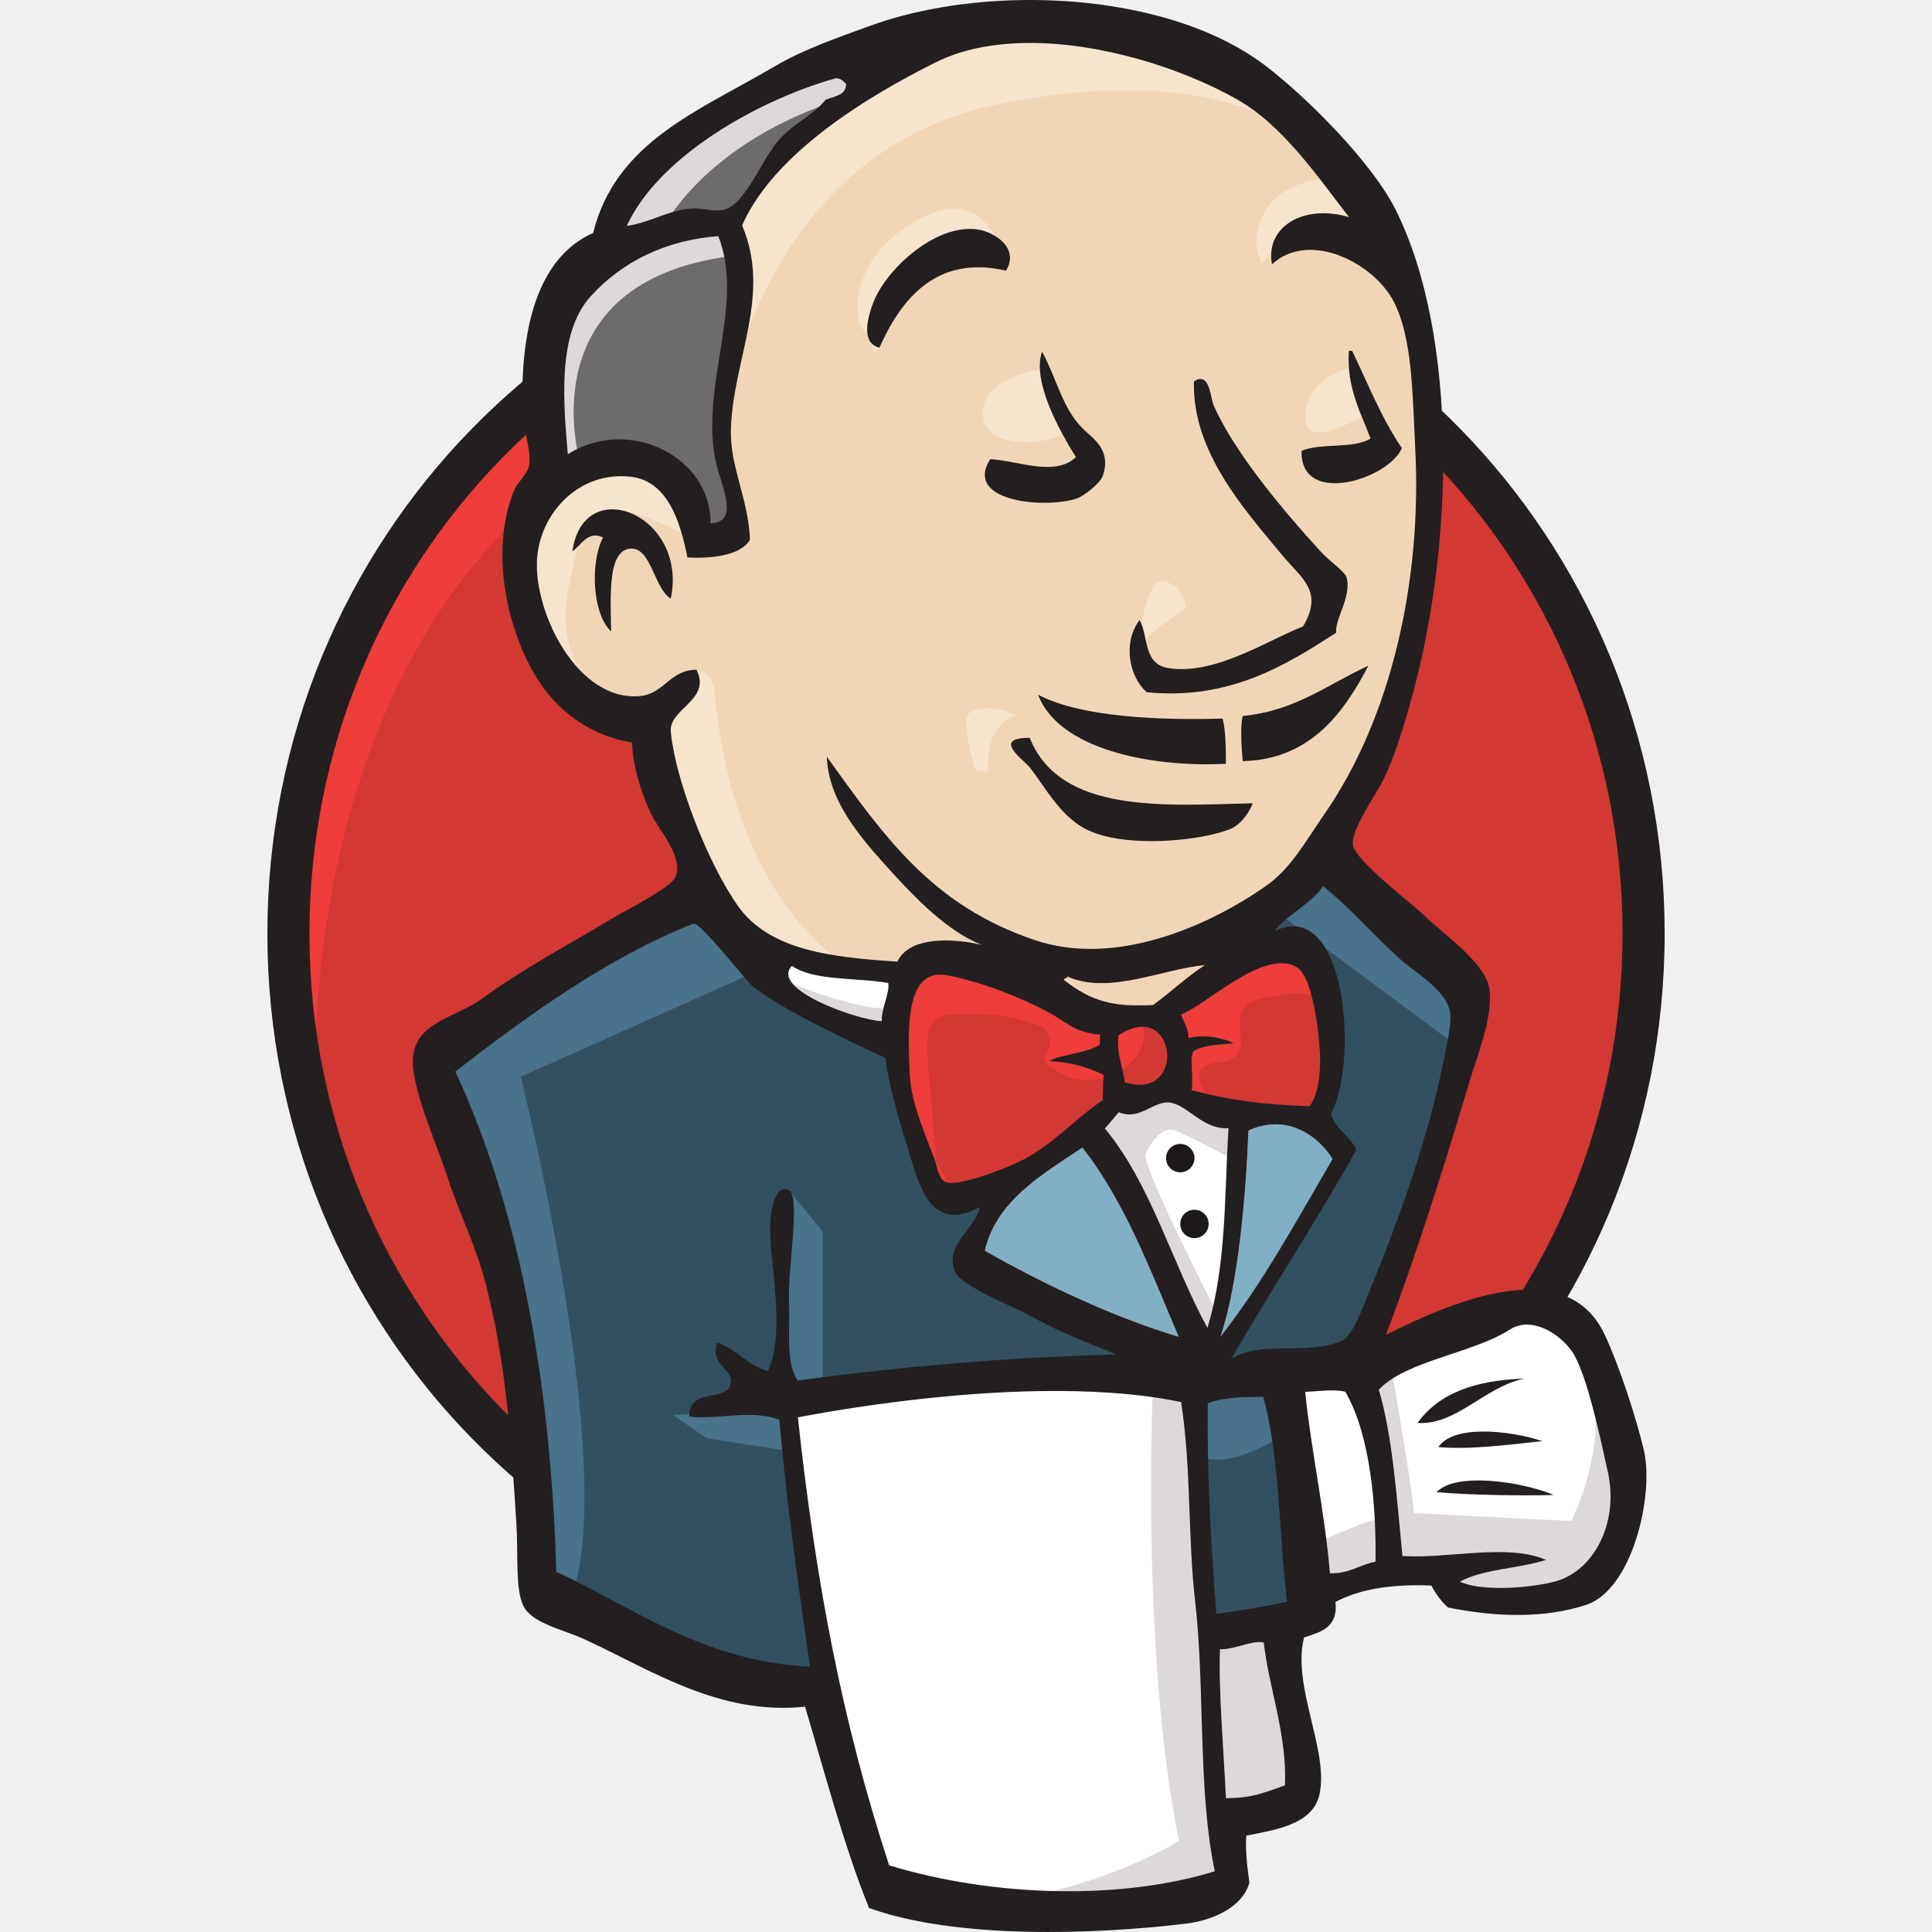
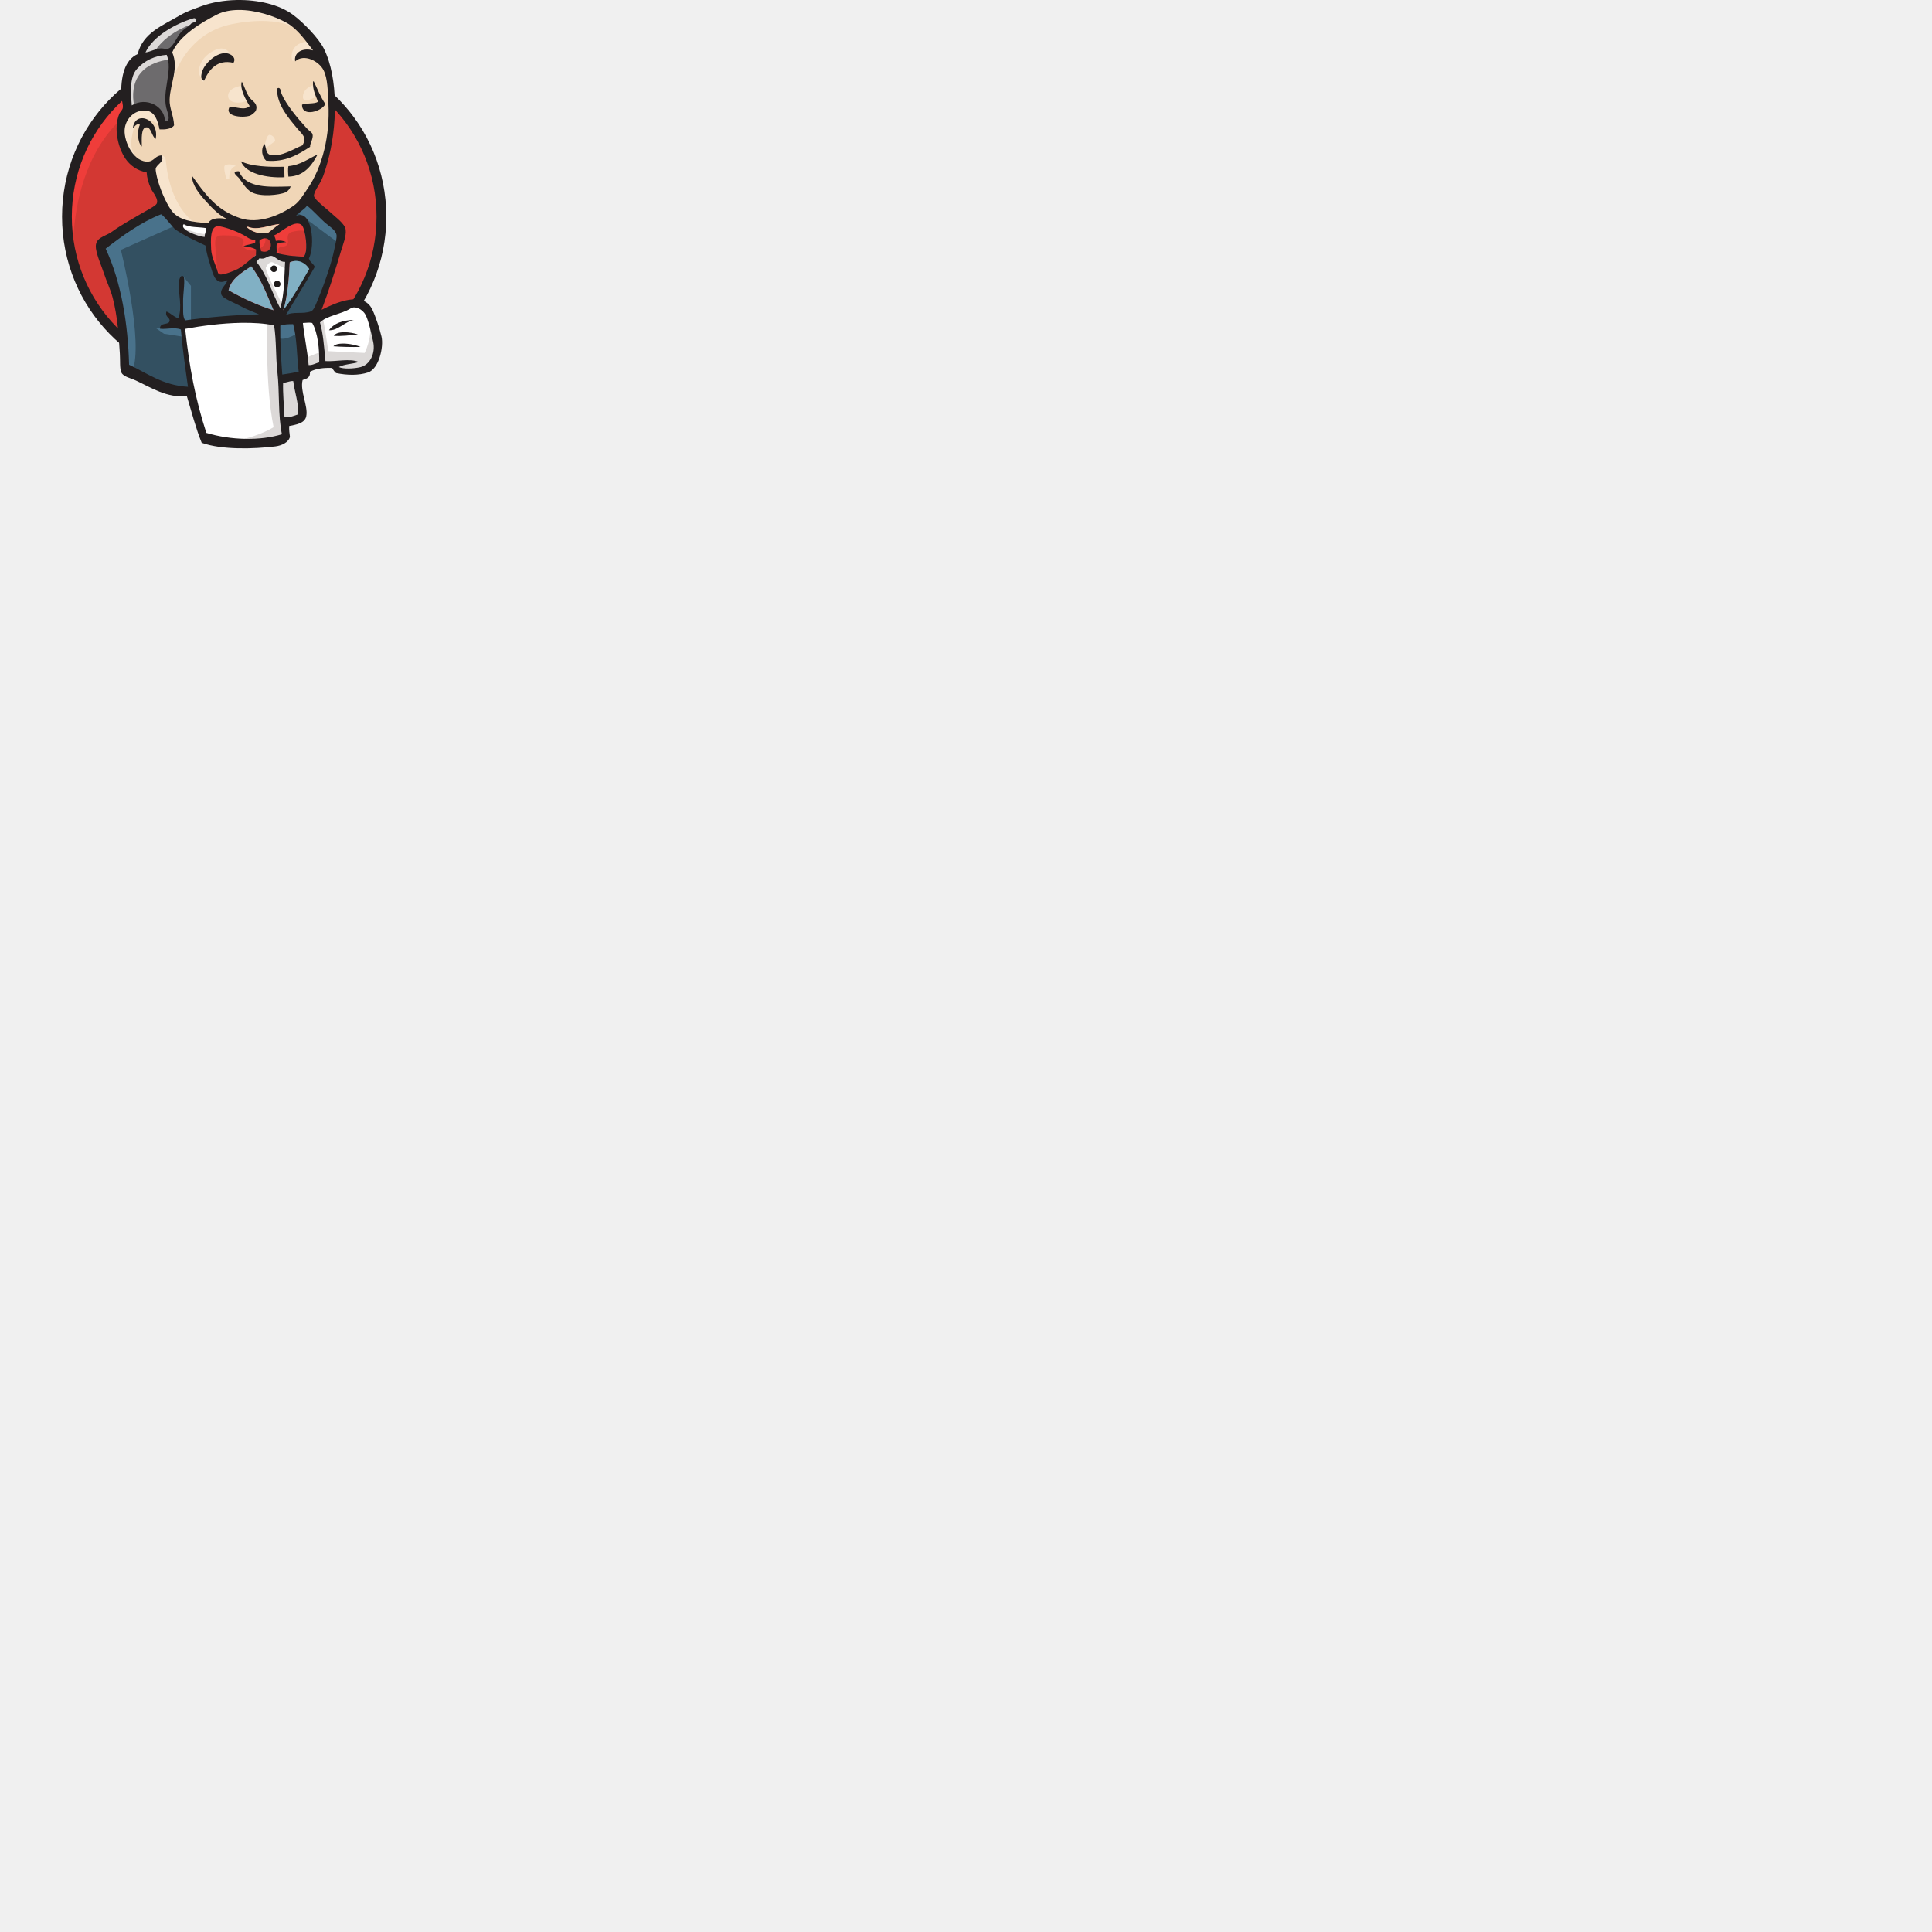
<svg xmlns="http://www.w3.org/2000/svg" viewBox="0 0 24 24" role="img" aria-label="Jenkins" data-devicon="1">
-   <g transform="translate(0 0) scale(0.1875)">
+   <g transform="translate(0 0) scale(0.043513)">
    <path fill="#d33833" d="M108.893 61.68c0 25.36-20.099 45.918-44.892 45.918-24.794 0-44.893-20.558-44.893-45.918s20.1-45.92 44.893-45.92 44.892 20.56 44.892 45.92" />
    <path fill="#ef3d3a" d="M20.938 73.052S17.688 25.167 61.81 23.8l-3.078-5.13-23.943 8.037-6.84 7.867-5.986 11.459-3.42 13.339 1.025 8.893" />
    <path fill="#231f20" d="M33.253 30.355c-7.876 8.06-12.75 19.186-12.75 31.496 0 12.307 4.874 23.436 12.75 31.494 7.88 8.057 18.74 13.03 30.747 13.03 12.007 0 22.867-4.973 30.747-13.03 7.876-8.058 12.751-19.187 12.751-31.494 0-12.31-4.875-23.437-12.751-31.496C86.867 22.3 76.007 17.327 64 17.326c-12.006.001-22.867 4.973-30.747 13.03zM31.26 95.294c-8.37-8.561-13.546-20.392-13.546-33.443 0-13.053 5.176-24.883 13.546-33.444 8.37-8.563 19.954-13.87 32.74-13.869 12.788-.002 24.374 5.306 32.741 13.869 8.372 8.561 13.548 20.392 13.547 33.444 0 13.05-5.175 24.882-13.547 33.443-8.367 8.562-19.953 13.87-32.74 13.87-12.787 0-24.372-5.308-32.74-13.87" />
    <path fill="#f0d6b7" d="m82.898 61.934-6.841 1.026-9.235 1.026-5.986.171-5.815-.17-4.446-1.369-3.934-4.275-3.078-8.722-.684-1.881-4.105-1.368-2.394-3.934-1.71-5.644 1.881-4.96 4.446-1.538 3.592 1.71 1.71 3.762 2.053-.342.683-.855-.683-3.933-.172-4.96 1.026-6.84-.04-3.908 3.119-4.985 5.472-3.934 9.578-4.104 10.603 1.539 9.235 6.67 4.276 6.84 2.736 4.96.684 12.313-2.053 10.604-3.762 9.405-3.591 4.96" />
    <path fill="#335061" d="m88.027 56.975-4.103 4.105v15.904l-3.58 14.66-1.721.047 1.367 16.418 6.498-.855L84.95 91.52l-2.902.079 7.863-.422s3.932-9.919 3.932-10.432c0-.513 3.422-14.365 3.422-14.365l-7.698-8.037-1.539-1.37zm-41.215 2.564-4.275 1.711-13.682 9.406.856 2.737 3.934 11.628 1.709 19.327 1.197 2.05 17.101 5.817 1.028-1.2-2.053-14.365v-4.103l24.455-1.027 1.88-1.026-14.876-7.012 2.736-5.3-3.933 1.367-1.54-1.881-2.052-8.893-1.711-.513-3.762-1.198-3.25-2.906-3.761-4.619z" />
    <path fill="#6d6b6d" d="m36.551 31.835 4.446-1.54 3.592 1.711 1.71 3.762 2.053-.342.513-2.052-1.026-3.933 1.026-9.407-.856-5.13 3.079-3.592 6.67-5.301-1.882-2.565-9.406 4.617-3.933 3.079-2.224 4.788-3.42 4.617-1.026 5.473.684 5.815" />
    <path fill="#dcd9d8" d="M59.445 4.021c-1.172-.012-2.543.108-2.543.108L45.787 8.406l-4.277 4.276-1.881 3.42 3.934-.342s2.565-6.328 12.826-9.406c6.413-1.924 5.01-2.312 3.056-2.333zM48.01 14.904l-9.406 2.223-2.737 8.893.684 5.814 1.88-1.195s-3.591-11.974 10.09-13.684l-.511-2.05z" />
    <path fill="#f7e4cd" d="M69.986.475a11.318 11.318 0 0 0-3.85.748c-10.26 3.933-17.785 11.115-17.615 15.732.292 7.864.172 7.87.172 7.87S51.601 9.774 66.31 6.866c12.108-2.393 18.468.512 20.863 3.248 0 0-8.25-9.82-17.186-9.64zm18.328 11.35c-.545-.003-4.913.108-5.074 4.277 0 0 0 .683.342 1.367 0 0 3.934-4.447 6.328-2.053l-1.539-3.59s-.02-.002-.057-.002zm-25.185 2.01c-.84.02-1.876.371-3.149 1.24-3.762 2.565-3.42 6.157-2.736 6.841.684.684.499 2.06 1.02 1.115.52-.945.349-4.022 2.23-4.877 1.881-.855 4.966-1.812 6.16-.222 0 0-.522-4.166-3.525-4.096zm26.437 10.476s-2.818.594-3.078 3.078c-.26 2.483 3.079.512 3.592.341l-.514-3.42zm-20.693.171s-3.762.513-3.762 2.907 4.276 2.223 5.473 1.197l-1.711-4.104zM38.432 30.64 34.5 34.742l.684 5.131 2.05 5.3 2.225.686c-3.25-3.933-1.711-6.671-1.027-10.433.683-3.763 7.183.172 7.183.172l-.172-2.567-2.564-2.05-4.447-.342zm38.609 7.847c-1.126-.05-1.556 3.635-1.648 4.586.31-.92 3.171-2.77 3.171-2.77s0-1.396-1.396-1.794a.549.549 0 0 0-.127-.022zm-1.648 4.586a.394.394 0 0 0-.02.221s.006-.08.02-.22zm-29.248 1.301-2.24 2.17.513 7.525 5.473 8.551s6.143 1.386 5.472.856c-7.353-5.815-7.866-16.59-8.037-17.788-.17-1.196-1.181-1.314-1.181-1.314zm19.244 2.549c-.675.01-1.122.228-1.248.396-.427.57.457 3.672.457 3.672l.855.172c-.17-3.421 1.881-3.764 1.881-3.764-.758-.364-1.42-.484-1.945-.476z" />
    <path fill="#49728b" d="m45.615 59.37-16.76 11.286 1.881 5.303 4.448 19.152.17 10.092 2.394.854c3.42-8.21-3.248-34.717-3.248-34.717l16.074-7.182-4.959-4.789zm6.614 19.448-.458 1.073s-.341 3.078-.341 3.933c0 .856.341 8.04.341 8.04h2.737V81.601l-2.28-2.784zm.056 14.584-7.695.342 2.222 1.54 5.473.855v-2.737zm35.742-36.427-3.248 3.591L96.75 69.46l.342-4.104-9.065-8.38zm-3.42 33.52-5.984 1.196.854 4.79c2.223 1.026 5.986-1.711 5.986-1.711l-.856-4.276z" />
    <path fill="#fff" d="M50.574 62.62v1.538l2.174 2.395 6.84 3.078.172-5.129-4.739-.516-4.447-1.367zm50.059 24.284-5.473 1.711-5.25 2.563-2.789-.51-2.172.853 1.832 14.368 6.668-1.883 12.656-.684 1.881-5.814-3.42-10.09-3.933-.514zm-22.01 4.787-9.97.002-16.026.854.291 7.869 1.762 10.6 3.54 14.369 7.866 1.709 12.998-1.026.17-2.566-1.54-13.852.909-17.959zm1.317-1.366-3.763-9.577-3.934-5.644s.855-2.394 2.053-2.394h3.933l3.762 1.368-.341 6.328-1.71 9.92" />
    <path fill="#dcd9d8" d="m52.115 65.014-.513.685 2.908 2.051 4.787 1.025-.17-2.05c-1.71.513-7.012-1.711-7.012-1.711zm23.77 7.353-3.932.512 6.67 15.734 1.367.172.684-1.71s-4.79-9.236-4.79-10.604c0 0 .856-2.052 2.053-1.54 1.198.514 3.764 1.882 3.764 1.882v-3.249l-5.816-1.197zm16.248 17.957-2.223.854 1.881 9.406c-.684-.171-5.13 1.883-5.13 1.883l.51 2.736 1.884-.685 5.984-.854 1.711 2.223 5.13.17 3.079-.684 2.736-4.103-.172-3.08-1.88-5.473c.513 4.104-1.54 8.039-1.54 8.039-.855 0-10.431-.514-10.431-.514 0-1.026-1.54-9.918-1.54-9.918zm-13.17.17-2.565 1.027s-.854 17.787 1.711 30.442c0 0-5.13 3.249-12.656 4.103l14.365-.513 1.711-1.026-2.052-28.047-.514-5.986zm4.47 18.297c-.736.004-1.83.526-2.603.475-.113 2.701.266 7.033.393 9.867 1.796.002 2.565-.392 3.906-.844.151-3.335-1.057-6.422-1.404-9.467a1.105 1.105 0 0 0-.291-.031z" />
    <path fill="#d33833" d="M84.777 63.818c-2.192.102-5.148 2.897-6.525 3.387.178.512.47.917.492 1.57.965-.238 2.14-.075 2.977.336-.968.108-2.038.102-2.678.563-.235.677.055 1.6-.102 2.54 2.296.648 4.919.994 7.82 1.079.566-.733.758-2.133.69-3.518-.08-1.67-.519-5.104-1.55-5.705-.34-.197-.718-.27-1.124-.252zm-22.535.748c-2.324.05-2.082 4.108-1.969 6.592.095 2.098 1.188 4.318 1.66 5.713.224.65.274 1.342.83 1.47.984.23 4.23-1.067 5.155-1.571 1.955-1.066 3.473-2.76 5.133-3.897l.062-1.658c-.998-.498-2.15-.852-3.617-.916.995-.5 2.457-.493 3.363-1.088l.026-.662c-1.654-.127-2.285-.864-3.375-1.461-1.784-.974-4.464-2.037-6.768-2.477a2.4 2.4 0 0 0-.5-.045zm13.43 3.457c-.442.004-.969.171-1.57.573-.114 1.259.18 1.67.433 3.115 3.493 1.093 3.525-3.704 1.137-3.688z" />
    <path fill="#ef3d3a" d="m84.557 62.621-6.498 3.762-.344 1.88v3.762l2.394.856s-1.197-1.71-.341-2.223c.855-.513 1.711 0 2.224-.855.513-.856 0-1.369.17-2.395.171-1.026 1.026-1.196 1.881-1.367.855-.17 3.25-.513 3.592.342l-1.026-3.078zm-21.536 1.03c-.847-.018-1.619.122-2.185.507-4.021 2.735-.78 9.056 1.19 12.774a551.56 551.56 0 0 0-.538-6.409c-.362-3.98.957-3.285 4.408-3.285.528 0 3.245.628 3.44 1.026.933 1.905-1.56 1.481 1.074 2.918 2.224 1.212 6.152-.737 5.254-3.432-.503-.6-2.62-.187-3.379-.58l-4.008-2.078c-1.168-.607-3.392-1.403-5.256-1.442Zm-.996 13.28c.042.532.086 1.063.127 1.594l.612-.183c-.204-.405-.46-.883-.739-1.41z" />
    <path fill="#231f20" d="M67.565.006c-3.59.068-7.101.665-10.027 1.742-2.175.8-4.282 1.516-6.192 2.638-5.111 3-10.537 5.008-12.052 11.047-3.734 1.672-4.86 6.451-4.672 11.997.036 1.081.623 2.432.42 3.449-.104.516-.804 1.177-.944 1.513-1.79 4.267-.355 9.876 1.713 12.909 1.25 1.832 3.32 3.457 6.05 3.888.109 1.635.502 3.042 1.257 4.699.478 1.048 2.263 2.932 1.606 4.269-.33.674-3.237 2.137-4.201 2.716-3.255 1.952-5.614 3.149-8.619 5.312-1.944 1.4-4.985 1.58-4.505 4.808.323 2.178 1.563 4.878 2.272 7.062.768 2.357 1.868 4.516 2.5 6.962 1.405 5.451 1.698 10.587 2.04 15.911.134 2.085-.088 4.291.453 5.442.558 1.19 2.626 1.57 4.12 2.264 4.315 1.995 8.893 5.042 14.552 4.437 1.349 4.536 2.624 9.367 4.243 13.34 5.803 2.086 14.964 1.76 20.997 1.035 1.834-.222 3.769-1.127 4.2-2.717-.129-.98-.272-1.95-.21-3.109 1.886-.39 4.453-.712 4.868-2.8.582-2.928-1.849-7.123-1.038-10.336 1.092-.354 2.258-.631 2.084-2.355 1.84-.958 4.023-1.172 6.353-1.082.3.58.727 1.138 1.111 1.457 3.264.656 6.425.71 9.135-.174 3.067-1.002 4.53-7.275 3.829-10.26-.498-2.115-1.624-5.58-2.584-7.628-2.601-5.56-10.353-2.07-14.502-.008 2.013-5.295 3.744-10.785 5.52-16.725.53-1.78 1.578-4.303 1.343-6.147-.22-1.734-2.924-3.556-4.347-4.93-.791-.762-4.479-3.562-4.693-4.61-.207-1.014 1.504-3.311 2.054-4.46.79-1.644 1.356-3.656 1.745-5.025 2.9-10.196 3.195-24.204-.951-32.586-1.57-3.175-5.96-7.56-8.705-9.637C79.74 1.254 73.546-.106 67.565.006Zm.478 2.84C72.89 2.799 78.28 4.509 81.93 6.568c3.05 1.72 5.3 5.048 7.446 7.817-3.009-.893-5.57.642-5.103 3.124 2.519-2.309 6.822-.025 8.095 2.528 1.217 2.44 1.209 6.057 1.396 9.685.453 8.798-1.61 17.875-6.031 24.234-1.182 1.698-2.174 3.554-3.836 4.723-4.006 2.813-10.095 5.363-15.309 3.614-6.89-2.312-10.02-6.903-13.81-12.16.103 2.888 2.134 5.258 4.14 7.467 1.745 1.925 3.851 4.1 6.117 4.998-1.89-.444-4.792-.583-5.58 1.114-4.41-.293-8.508-.744-10.594-3.733-1.644-2.356-3.314-6.363-4.063-9.458-.153-.636-.415-1.99-.351-2.337.246-1.343 2.638-1.933 1.697-3.81-1.736-.016-2.127 1.58-3.72 1.738-4.125.408-7.035-5.467-6.848-9.012.159-3.014 2.707-5.898 6.192-5.517 2.463.27 3.3 2.958 3.778 5.35 1.42.076 3.471-.061 4.143-1.169-.097-2.703-1.352-4.871-1.266-7.355.162-4.668 2.705-8.88.743-13.478 2.1-4.764 8.261-8.524 12.818-10.797 1.765-.88 3.856-1.264 6.06-1.286zM55.505 5.192c.198.032.38.186.556.374-.03.811-.83.794-1.37 1.054-.84 1.033-2.068 1.516-3.09 2.648-1.049 1.16-2.222 4.276-3.612 4.62-.697.174-1.493-.12-2.1-.08-1.605.101-2.735.923-4.363 1.159 2.102-4.595 8.659-8.313 13.774-9.762a.468.468 0 0 1 .205-.013zm8.74 9.973c-2.637.003-5.64 2.822-6.423 4.973-.318.874-.82 2.59.441 2.895 1.413-3.149 3.729-6.185 8.39-5.1.895-1.471-.705-2.552-1.887-2.73a3.477 3.477 0 0 0-.522-.038zm-16.656.48c1.802 4.586-1.293 10.036-.14 15.051.353 1.536 1.574 3.92-.376 3.972.051-4.37-5.37-7.143-9.455-4.574-.273-3.314-.746-7.973 1.514-10.459 2.085-2.296 4.959-3.725 8.457-3.99zm41.776 7.597c-.149 2.517.786 4.032 1.435 5.812-1.122.706-3.305.266-4.57.819-.09 3.723 5.76 1.888 6.65-.185-1.33-1.932-2.241-4.25-3.295-6.437l-.22-.01zm-20.325.057c-.692 1.964 1.188 5.298 2.242 6.984-1.373 1.333-3.842.226-5.679.14-1.753 2.769 3.423 3.29 5.644 2.634.608-.179 1.66-1.09 1.805-1.5.617-1.733-.627-2.493-1.267-3.117-1.42-1.384-1.746-3.31-2.745-5.141zm10.549 1.81c-.134-.018-.295.03-.488.17-.125 4.616 3.305 8.437 5.863 11.52 1.25 1.505 2.756 2.365 1.369 4.703-2.236.85-5.855 3.285-8.964 2.753-1.65-.282-1.278-2.155-1.87-3.173-1.138 1.497-.692 3.762.48 4.78 5.479.542 9.208-1.794 12.552-3.943-.133-.842 1.012-2.36.694-3.626-.11-.436-1.102-1.068-1.704-1.727-2.453-2.675-5.814-6.672-7.15-9.798-.12-.28-.201-1.583-.782-1.66zm-38.98 8.635c-1.267-.02-2.415.815-2.686 2.783.562-.368 1.015-1.415 2.028-.917-.89 1.737-.676 5.12.535 6.22-.007-2.062-.328-5.587 1.43-5.48 1.231.074 1.48 2.71 2.528 3.308.723-3.478-1.722-5.882-3.835-5.914zm50.051 10.36c-2.673 1.22-4.83 2.997-8.322 3.332-.169.577-.097 2.033-.004 2.99 4.567-.095 6.77-3.358 8.326-6.321zm-21.884 1.921c1.335 3.573 7.353 4.833 12.443 4.579-.008-1.058-.003-2.13-.215-2.998-3.96.116-9.315-.049-12.228-1.58zm-.553 2.858c-2.573.003-.403 1.434.033 1.994.902 1.16 1.96 3.139 3.608 4.015 2.598 1.38 7.758.801 9.63.04.692-.28 1.25-1.057 1.507-1.713-5.84.14-12.763.722-14.778-4.336zm19.436 9.83c2 1.611 3.208 3.127 5.126 4.85 1.04.933 3.088 2.051 3.295 3.56.115.842-.401 2.905-.591 3.852-.84 4.154-2.73 9.642-4.53 13.995-.654 1.582-1.28 3.56-2.143 3.902-2.364.936-5.233-.091-7.242 1.16 2.7-4.685 5.64-9.111 8.286-13.852-.403-.94-1.391-1.341-1.678-2.388 1.858-3.509 1.004-14.403-3.738-12.103.663-.974 2.404-1.778 3.215-2.976zm-41.724 2.48c.431-.17 3.577 3.923 4.042 4.255 2.55 1.81 5.716 3.24 8.677 4.653.181 1.359.6 3.12 1.338 5.476.813 2.602 1.484 6.274 4.922 4.398-.327 1.486-2.237 2.408-1.71 4.141.33 1.087 3.94 2.43 5.084 3.076 2.111 1.19 4.037 1.848 5.659 2.544-7.37.202-14.291.802-21.102 1.729-.816-1.264-.487-3.212-.573-5.225-.094-2.186.815-7.114-.044-7.42-.971-.345-1.153 1.623-1.188 2.057-.182 2.308 1.099 7.195-.164 9.958-1.382-.391-2.063-1.43-3.358-1.902-.508 1.6 1.052 1.677.892 2.693-.212 1.343-2.757.22-2.743 2.217 1.657.266 4.199-.515 5.97.232.463 5.433 1.207 10.581 2.022 16.352-7.048-.366-11.61-3.868-16.805-6.297-.323-11.49-2.154-23.41-6.688-33.14 4.756-3.67 10.078-7.552 15.77-9.796zm39.082 2.626c.316.015.613.094.884.252 1.032.602 1.471 4.036 1.551 5.706.067 1.385-.126 2.783-.69 3.517-2.902-.085-5.524-.43-7.82-1.078.157-.94-.135-1.865.1-2.543.639-.46 1.711-.452 2.678-.56-.836-.412-2.01-.575-2.975-.337-.023-.654-.316-1.058-.493-1.57 1.427-.509 4.554-3.496 6.765-3.387zm-5.2.127c-1.218.794-2.255 1.787-3.424 2.635-2.593.129-4.008-.179-5.913-1.668.03-.12.222-.066.23-.213 2.775 1.237 6.304-.504 9.106-.754zm-27.347.049c1.447 1.005 4.247.757 6.378 1.131.11.683-.442 1.58-.432 2.531-1.793-.11-7.427-2.16-5.946-3.662zm9.772.573c.155-.004.321.011.5.045 2.304.44 4.984 1.502 6.768 2.477 1.09.596 1.721 1.332 3.375 1.46-.007.22-.017.44-.025.662-.906.595-2.369.588-3.363 1.088 1.466.064 2.62.417 3.618.915l-.065 1.659c-1.661 1.137-3.178 2.83-5.133 3.896-.925.504-4.17 1.802-5.153 1.572-.557-.129-.607-.82-.83-1.47-.473-1.395-1.564-3.614-1.66-5.712-.113-2.485-.356-6.545 1.968-6.592zm13.294 3.463c.137-.011.267-.007.39.011 2.126.313 1.972 4.722-1.392 3.67-.253-1.444-.546-1.856-.433-3.115.542-.361 1.022-.533 1.435-.566zm1.936 5.014c1.218.13 2.182 1.81 3.92 1.7-.279 4.532-.133 9.08-1.398 13.232-2.357-4.322-3.744-9.54-6.795-13.217.322-.342.61-.721.926-1.071 1.382.578 2.284-.758 3.347-.644zm7.008 1.442c1.678-.013 3.052 1.084 3.807 2.297-2.364 4.05-4.626 8.208-7.43 11.78 1.175-3.458 1.679-9.245 1.857-13.657a4.222 4.222 0 0 1 1.766-.42zM71.71 76.03c2.8 3.554 4.504 8.125 6.38 12.537-4.432-1.336-8.96-3.504-12.844-5.702.762-3.304 3.75-5.016 6.464-6.835zm29.511 11.728c1.217.03 2.426 1.018 2.955 1.819.956 1.444 1.849 5.695 2.35 7.952.747 3.359-.932 6.629-3.603 7.277v.001c-1.944.472-4.926.596-6.199-.019 1.558-.851 3.899-.856 5.702-1.44-2.583-1.112-6.405-.064-9.511-.258-.375-3.835-.658-7.993-1.567-11.02 1.813-1.927 6.193-2.39 8.68-3.981a2.077 2.077 0 0 1 1.193-.331zm-.211 3.578c-3.183.094-5.67.937-7.09 2.938 2.583.165 4.443-2.408 7.09-2.938zm-12.54.785c.225.01.447.035.66.083 1.692 2.91 2.056 7.749 2 11.261-1.055.204-1.74.808-3.02.768-.327-4.001-1.256-8.208-1.638-12.02.61-.012 1.32-.12 1.997-.092zm-19.603.043c3.34-.054 6.58.142 9.385.726.685 4.453.43 8.845.93 13.21.662 5.808.166 12.434 1.3 17.876-6.173 1.913-14.59 1.728-21.574-.392-3.147-9.643-4.863-18.796-6.047-29.685 4.587-.858 10.437-1.645 16.006-1.735zm14.824.384c1.103 3.987 1.037 9.06 1.579 13.567-1.668.366-2.888.545-4.683.815-.357-4.682-.63-9.295-.566-13.971 1.272-.426 2.394-.4 3.67-.411zm14.486 2.296c-1.26.016-2.394.29-2.88 1.032 2.19.18 4.722-.17 6.88-.398-.984-.34-2.572-.653-4-.634zm-.361 3.24c-1.128.014-2.123.228-2.634.777 2.304.193 5.318.241 7.743.189-.983-.458-3.23-.99-5.11-.966zM83.098 108.82c.236-.037.45-.045.627.002.348 3.045 1.555 6.131 1.404 9.466-1.34.452-2.11.848-3.907.845-.126-2.834-.506-7.166-.392-9.868.662.044 1.561-.334 2.268-.445z" />
    <path fill="#81b0c4" d="M84.48 74.486a4.225 4.225 0 0 0-1.767.42c-.178 4.412-.68 10.199-1.856 13.656 2.805-3.571 5.066-7.73 7.43-11.779-.756-1.213-2.129-2.31-3.807-2.297zM71.71 76.03c-2.714 1.82-5.7 3.532-6.463 6.836 3.884 2.198 8.412 4.365 12.844 5.701-1.876-4.41-3.58-8.982-6.381-12.537z" />
    <path fill="#f0d6b7" d="M79.817 63.945c-1.218.795-2.255 1.787-3.424 2.636-2.593.128-4.008-.18-5.913-1.669.031-.12.223-.066.23-.213 2.775 1.237 6.304-.504 9.107-.754" />
    <path fill="#1d1919" d="M79.135 76.728a.94.94 0 1 1-1.881 0 .94.94 0 0 1 1.881 0m.941 4.361a.94.94 0 1 1-1.882 0 .94.94 0 0 1 1.882 0" />
  </g>
</svg>
